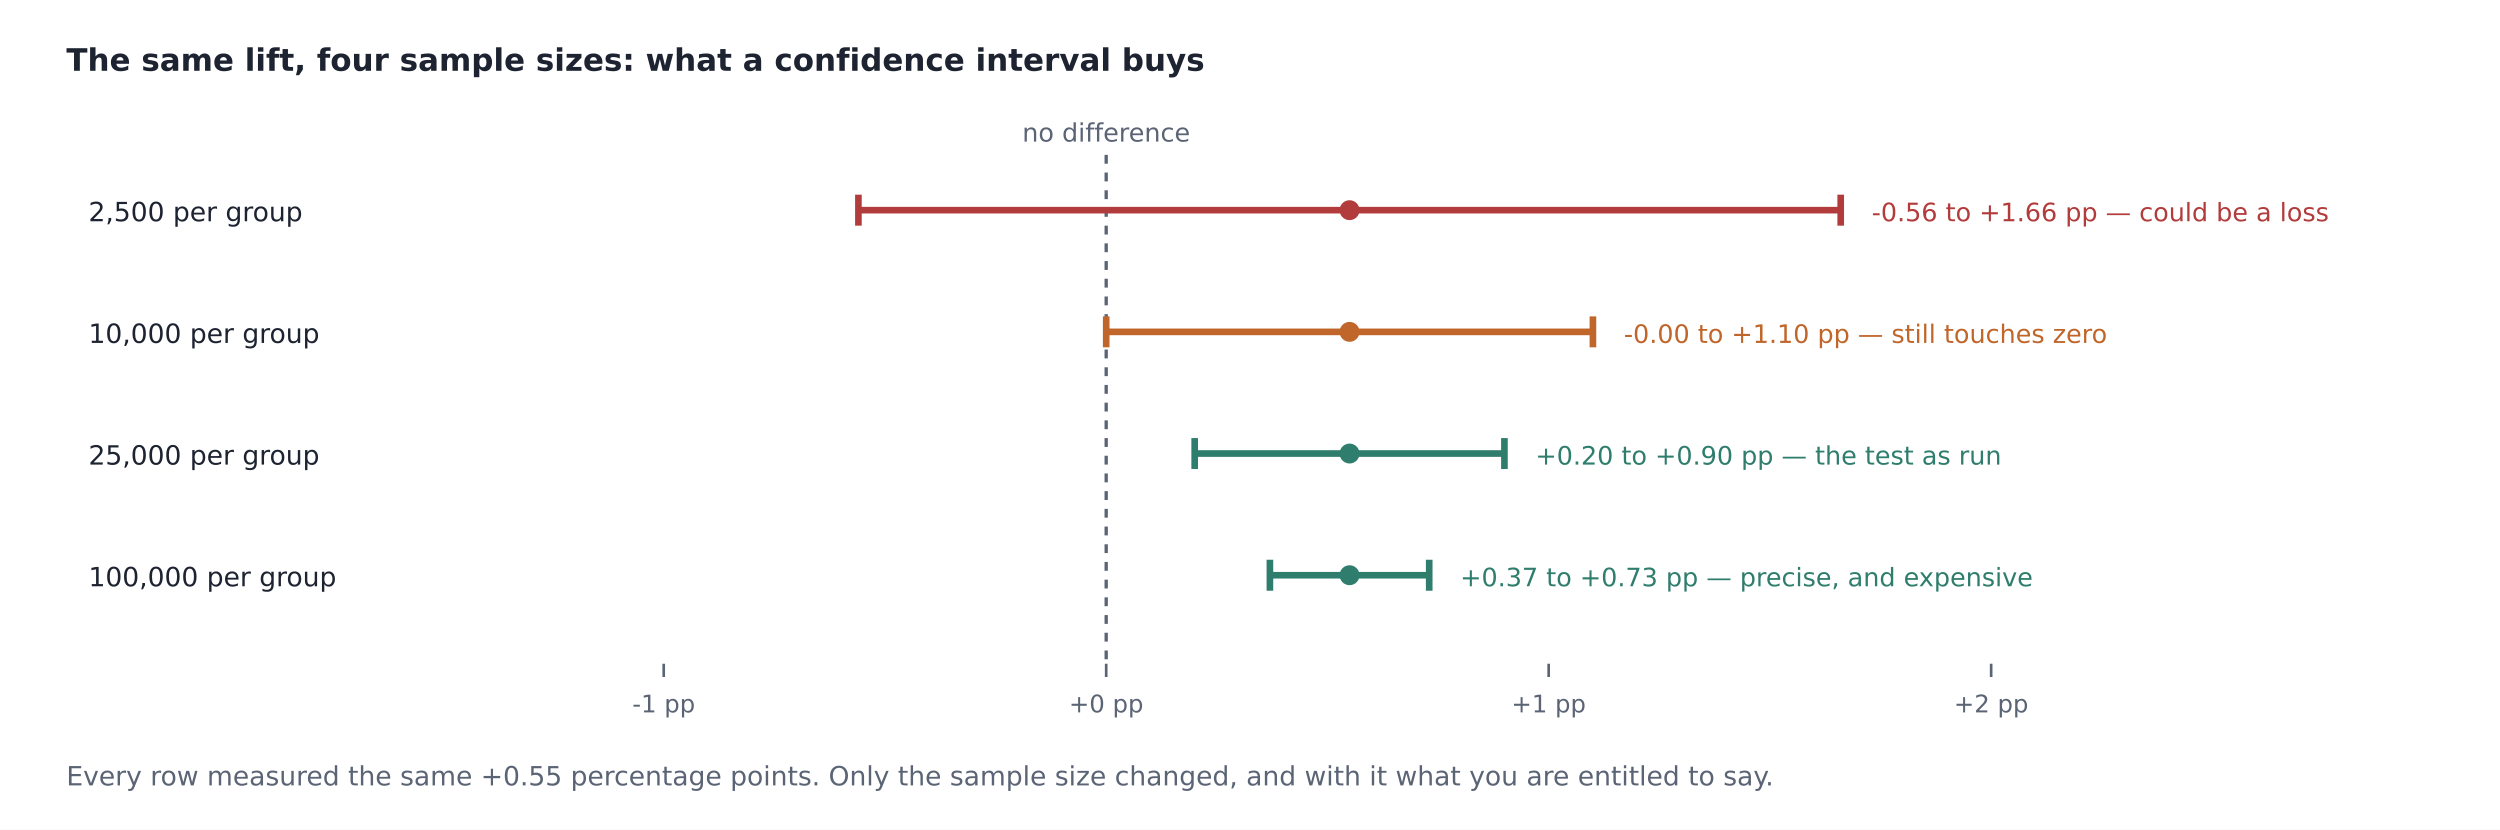
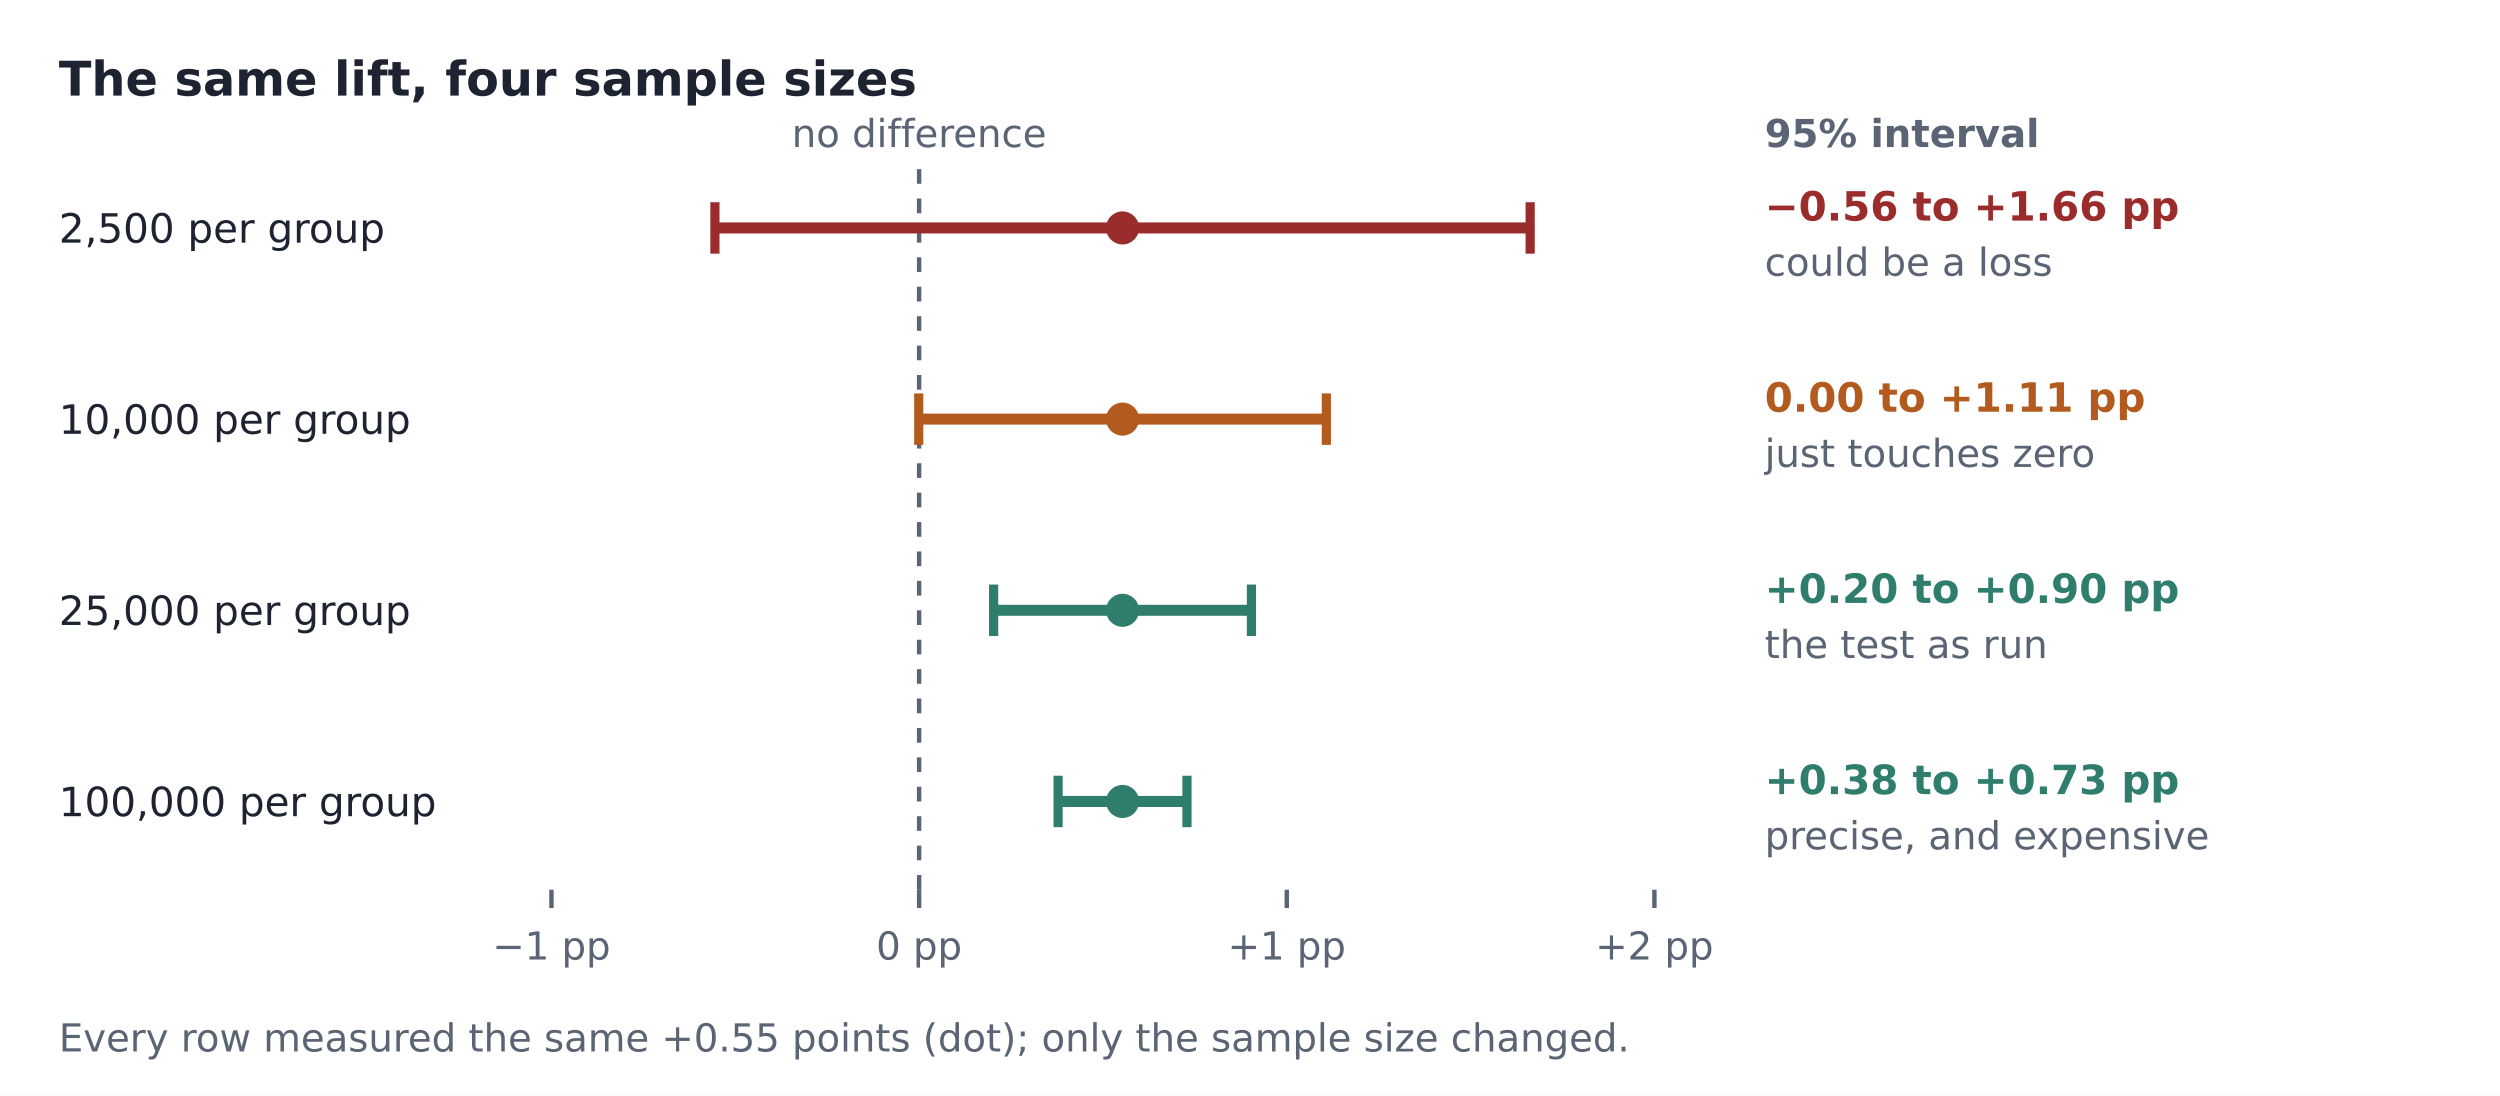
- <svg xmlns="http://www.w3.org/2000/svg" width="1130" height="375" viewBox="0 0 1130 375" font-family="DejaVu Sans, Arial, sans-serif">
-   <rect width="1130" height="375" fill="#ffffff" />
-   <text x="30" y="32" font-size="14" fill="#1d2330" font-weight="bold" text-anchor="start" font-family="Poppins, DejaVu Sans, sans-serif">The same lift, four sample sizes: what a confidence interval buys</text>
-   <path d="M500.0,70 V300" fill="none" stroke="#5b6475" stroke-width="1.5" stroke-linejoin="round" stroke-dasharray="4,4" />
-   <text x="500.0" y="64" font-size="11.5" fill="#5b6475" font-weight="normal" text-anchor="middle">no difference</text>
-   <text x="40" y="100" font-size="12" fill="#1d2330" font-weight="normal" text-anchor="start">2,500 per group</text>
-   <path d="M388.0,95 H832.0" fill="none" stroke="#b23b3b" stroke-width="3" stroke-linejoin="round" />
-   <path d="M388.0,88 V102" fill="none" stroke="#b23b3b" stroke-width="3" stroke-linejoin="round" />
-   <path d="M832.0,88 V102" fill="none" stroke="#b23b3b" stroke-width="3" stroke-linejoin="round" />
-   <rect x="606.0" y="91" width="8" height="8" rx="4" fill="#b23b3b" stroke="#b23b3b" stroke-width="1" />
-   <text x="846.0" y="100" font-size="11.5" fill="#b23b3b" font-weight="normal" text-anchor="start">-0.56 to +1.66 pp — could be a loss</text>
-   <text x="40" y="155" font-size="12" fill="#1d2330" font-weight="normal" text-anchor="start">10,000 per group</text>
-   <path d="M500.0,150 H720.0" fill="none" stroke="#c0662b" stroke-width="3" stroke-linejoin="round" />
-   <path d="M500.0,143 V157" fill="none" stroke="#c0662b" stroke-width="3" stroke-linejoin="round" />
-   <path d="M720.0,143 V157" fill="none" stroke="#c0662b" stroke-width="3" stroke-linejoin="round" />
-   <rect x="606.0" y="146" width="8" height="8" rx="4" fill="#c0662b" stroke="#c0662b" stroke-width="1" />
-   <text x="734.0" y="155" font-size="11.5" fill="#c0662b" font-weight="normal" text-anchor="start">-0.00 to +1.10 pp — still touches zero</text>
-   <text x="40" y="210" font-size="12" fill="#1d2330" font-weight="normal" text-anchor="start">25,000 per group</text>
-   <path d="M540.0,205 H680.0" fill="none" stroke="#2f7d6d" stroke-width="3" stroke-linejoin="round" />
-   <path d="M540.0,198 V212" fill="none" stroke="#2f7d6d" stroke-width="3" stroke-linejoin="round" />
-   <path d="M680.0,198 V212" fill="none" stroke="#2f7d6d" stroke-width="3" stroke-linejoin="round" />
-   <rect x="606.0" y="201" width="8" height="8" rx="4" fill="#2f7d6d" stroke="#2f7d6d" stroke-width="1" />
-   <text x="694.0" y="210" font-size="11.5" fill="#2f7d6d" font-weight="normal" text-anchor="start">+0.20 to +0.90 pp — the test as run</text>
-   <text x="40" y="265" font-size="12" fill="#1d2330" font-weight="normal" text-anchor="start">100,000 per group</text>
-   <path d="M574.0,260 H646.0" fill="none" stroke="#2f7d6d" stroke-width="3" stroke-linejoin="round" />
-   <path d="M574.0,253 V267" fill="none" stroke="#2f7d6d" stroke-width="3" stroke-linejoin="round" />
-   <path d="M646.0,253 V267" fill="none" stroke="#2f7d6d" stroke-width="3" stroke-linejoin="round" />
-   <rect x="606.0" y="256" width="8" height="8" rx="4" fill="#2f7d6d" stroke="#2f7d6d" stroke-width="1" />
-   <text x="660.0" y="265" font-size="11.5" fill="#2f7d6d" font-weight="normal" text-anchor="start">+0.37 to +0.73 pp — precise, and expensive</text>
-   <path d="M300.0,300 V306" fill="none" stroke="#5b6475" stroke-width="1.2" stroke-linejoin="round" />
-   <text x="300.0" y="322" font-size="11" fill="#5b6475" font-weight="normal" text-anchor="middle">-1 pp</text>
-   <path d="M500.0,300 V306" fill="none" stroke="#5b6475" stroke-width="1.2" stroke-linejoin="round" />
-   <text x="500.0" y="322" font-size="11" fill="#5b6475" font-weight="normal" text-anchor="middle">+0 pp</text>
-   <path d="M700.0,300 V306" fill="none" stroke="#5b6475" stroke-width="1.2" stroke-linejoin="round" />
-   <text x="700.0" y="322" font-size="11" fill="#5b6475" font-weight="normal" text-anchor="middle">+1 pp</text>
-   <path d="M900.0,300 V306" fill="none" stroke="#5b6475" stroke-width="1.2" stroke-linejoin="round" />
-   <text x="900.0" y="322" font-size="11" fill="#5b6475" font-weight="normal" text-anchor="middle">+2 pp</text>
-   <text x="30" y="355" font-size="12" fill="#5b6475" font-weight="normal" text-anchor="start">Every row measured the same +0.55 percentage points. Only the sample size changed, and with it what you are entitled to say.</text>
+ <svg xmlns="http://www.w3.org/2000/svg" width="680" height="298" viewBox="0 0 680 298" font-family="DejaVu Sans, Arial, sans-serif">
+   <rect width="680" height="298" fill="#ffffff" />
+   <text x="16" y="26" font-size="13" fill="#1d2330" font-weight="bold" text-anchor="start" font-family="Poppins, DejaVu Sans, sans-serif">The same lift, four sample sizes</text>
+   <path d="M250.0,46 V242" fill="none" stroke="#5b6475" stroke-width="1.2" stroke-linejoin="round" stroke-dasharray="4,4" />
+   <text x="250.0" y="40" font-size="10.5" fill="#5b6475" font-weight="normal" text-anchor="middle">no difference</text>
+   <text x="480" y="40" font-size="10.5" fill="#5b6475" font-weight="bold" text-anchor="start">95% interval</text>
+   <text x="16" y="66" font-size="11" fill="#1d2330" font-weight="normal" text-anchor="start">2,500 per group</text>
+   <path d="M194.456,62 H416.202" fill="none" stroke="#9b2c2c" stroke-width="3" stroke-linejoin="round" />
+   <path d="M194.456,55 V69" fill="none" stroke="#9b2c2c" stroke-width="2.5" stroke-linejoin="round" />
+   <path d="M416.202,55 V69" fill="none" stroke="#9b2c2c" stroke-width="2.5" stroke-linejoin="round" />
+   <rect x="301.329" y="58" width="8" height="8" rx="4" fill="#9b2c2c" stroke="#9b2c2c" stroke-width="1" />
+   <text x="480" y="60" font-size="11" fill="#9b2c2c" font-weight="bold" text-anchor="start">−0.56 to +1.66 pp</text>
+   <text x="480" y="75" font-size="10.5" fill="#5b6475" font-weight="normal" text-anchor="start">could be a loss</text>
+   <text x="16" y="118" font-size="11" fill="#1d2330" font-weight="normal" text-anchor="start">10,000 per group</text>
+   <path d="M249.893,114 H360.766" fill="none" stroke="#b35a1f" stroke-width="3" stroke-linejoin="round" />
+   <path d="M249.893,107 V121" fill="none" stroke="#b35a1f" stroke-width="2.5" stroke-linejoin="round" />
+   <path d="M360.766,107 V121" fill="none" stroke="#b35a1f" stroke-width="2.5" stroke-linejoin="round" />
+   <rect x="301.329" y="110" width="8" height="8" rx="4" fill="#b35a1f" stroke="#b35a1f" stroke-width="1" />
+   <text x="480" y="112" font-size="11" fill="#b35a1f" font-weight="bold" text-anchor="start">0.00 to +1.11 pp</text>
+   <text x="480" y="127" font-size="10.5" fill="#5b6475" font-weight="normal" text-anchor="start">just touches zero</text>
+   <text x="16" y="170" font-size="11" fill="#1d2330" font-weight="normal" text-anchor="start">25,000 per group</text>
+   <path d="M270.268,166 H340.39" fill="none" stroke="#2f7d6d" stroke-width="3" stroke-linejoin="round" />
+   <path d="M270.268,159 V173" fill="none" stroke="#2f7d6d" stroke-width="2.5" stroke-linejoin="round" />
+   <path d="M340.39,159 V173" fill="none" stroke="#2f7d6d" stroke-width="2.5" stroke-linejoin="round" />
+   <rect x="301.329" y="162" width="8" height="8" rx="4" fill="#2f7d6d" stroke="#2f7d6d" stroke-width="1" />
+   <text x="480" y="164" font-size="11" fill="#2f7d6d" font-weight="bold" text-anchor="start">+0.20 to +0.90 pp</text>
+   <text x="480" y="179" font-size="10.5" fill="#5b6475" font-weight="normal" text-anchor="start">the test as run</text>
+   <text x="16" y="222" font-size="11" fill="#1d2330" font-weight="normal" text-anchor="start">100,000 per group</text>
+   <path d="M287.799,218 H322.86" fill="none" stroke="#2f7d6d" stroke-width="3" stroke-linejoin="round" />
+   <path d="M287.799,211 V225" fill="none" stroke="#2f7d6d" stroke-width="2.5" stroke-linejoin="round" />
+   <path d="M322.86,211 V225" fill="none" stroke="#2f7d6d" stroke-width="2.5" stroke-linejoin="round" />
+   <rect x="301.329" y="214" width="8" height="8" rx="4" fill="#2f7d6d" stroke="#2f7d6d" stroke-width="1" />
+   <text x="480" y="216" font-size="11" fill="#2f7d6d" font-weight="bold" text-anchor="start">+0.38 to +0.73 pp</text>
+   <text x="480" y="231" font-size="10.5" fill="#5b6475" font-weight="normal" text-anchor="start">precise, and expensive</text>
+   <path d="M150.0,242 V247" fill="none" stroke="#5b6475" stroke-width="1.2" stroke-linejoin="round" />
+   <text x="150.0" y="261" font-size="10.5" fill="#5b6475" font-weight="normal" text-anchor="middle">−1 pp</text>
+   <path d="M250.0,242 V247" fill="none" stroke="#5b6475" stroke-width="1.2" stroke-linejoin="round" />
+   <text x="250.0" y="261" font-size="10.5" fill="#5b6475" font-weight="normal" text-anchor="middle">0 pp</text>
+   <path d="M350.0,242 V247" fill="none" stroke="#5b6475" stroke-width="1.2" stroke-linejoin="round" />
+   <text x="350.0" y="261" font-size="10.5" fill="#5b6475" font-weight="normal" text-anchor="middle">+1 pp</text>
+   <path d="M450.0,242 V247" fill="none" stroke="#5b6475" stroke-width="1.2" stroke-linejoin="round" />
+   <text x="450.0" y="261" font-size="10.5" fill="#5b6475" font-weight="normal" text-anchor="middle">+2 pp</text>
+   <text x="16" y="286" font-size="10.5" fill="#5b6475" font-weight="normal" text-anchor="start">Every row measured the same +0.55 points (dot); only the sample size changed.</text>
</svg>
